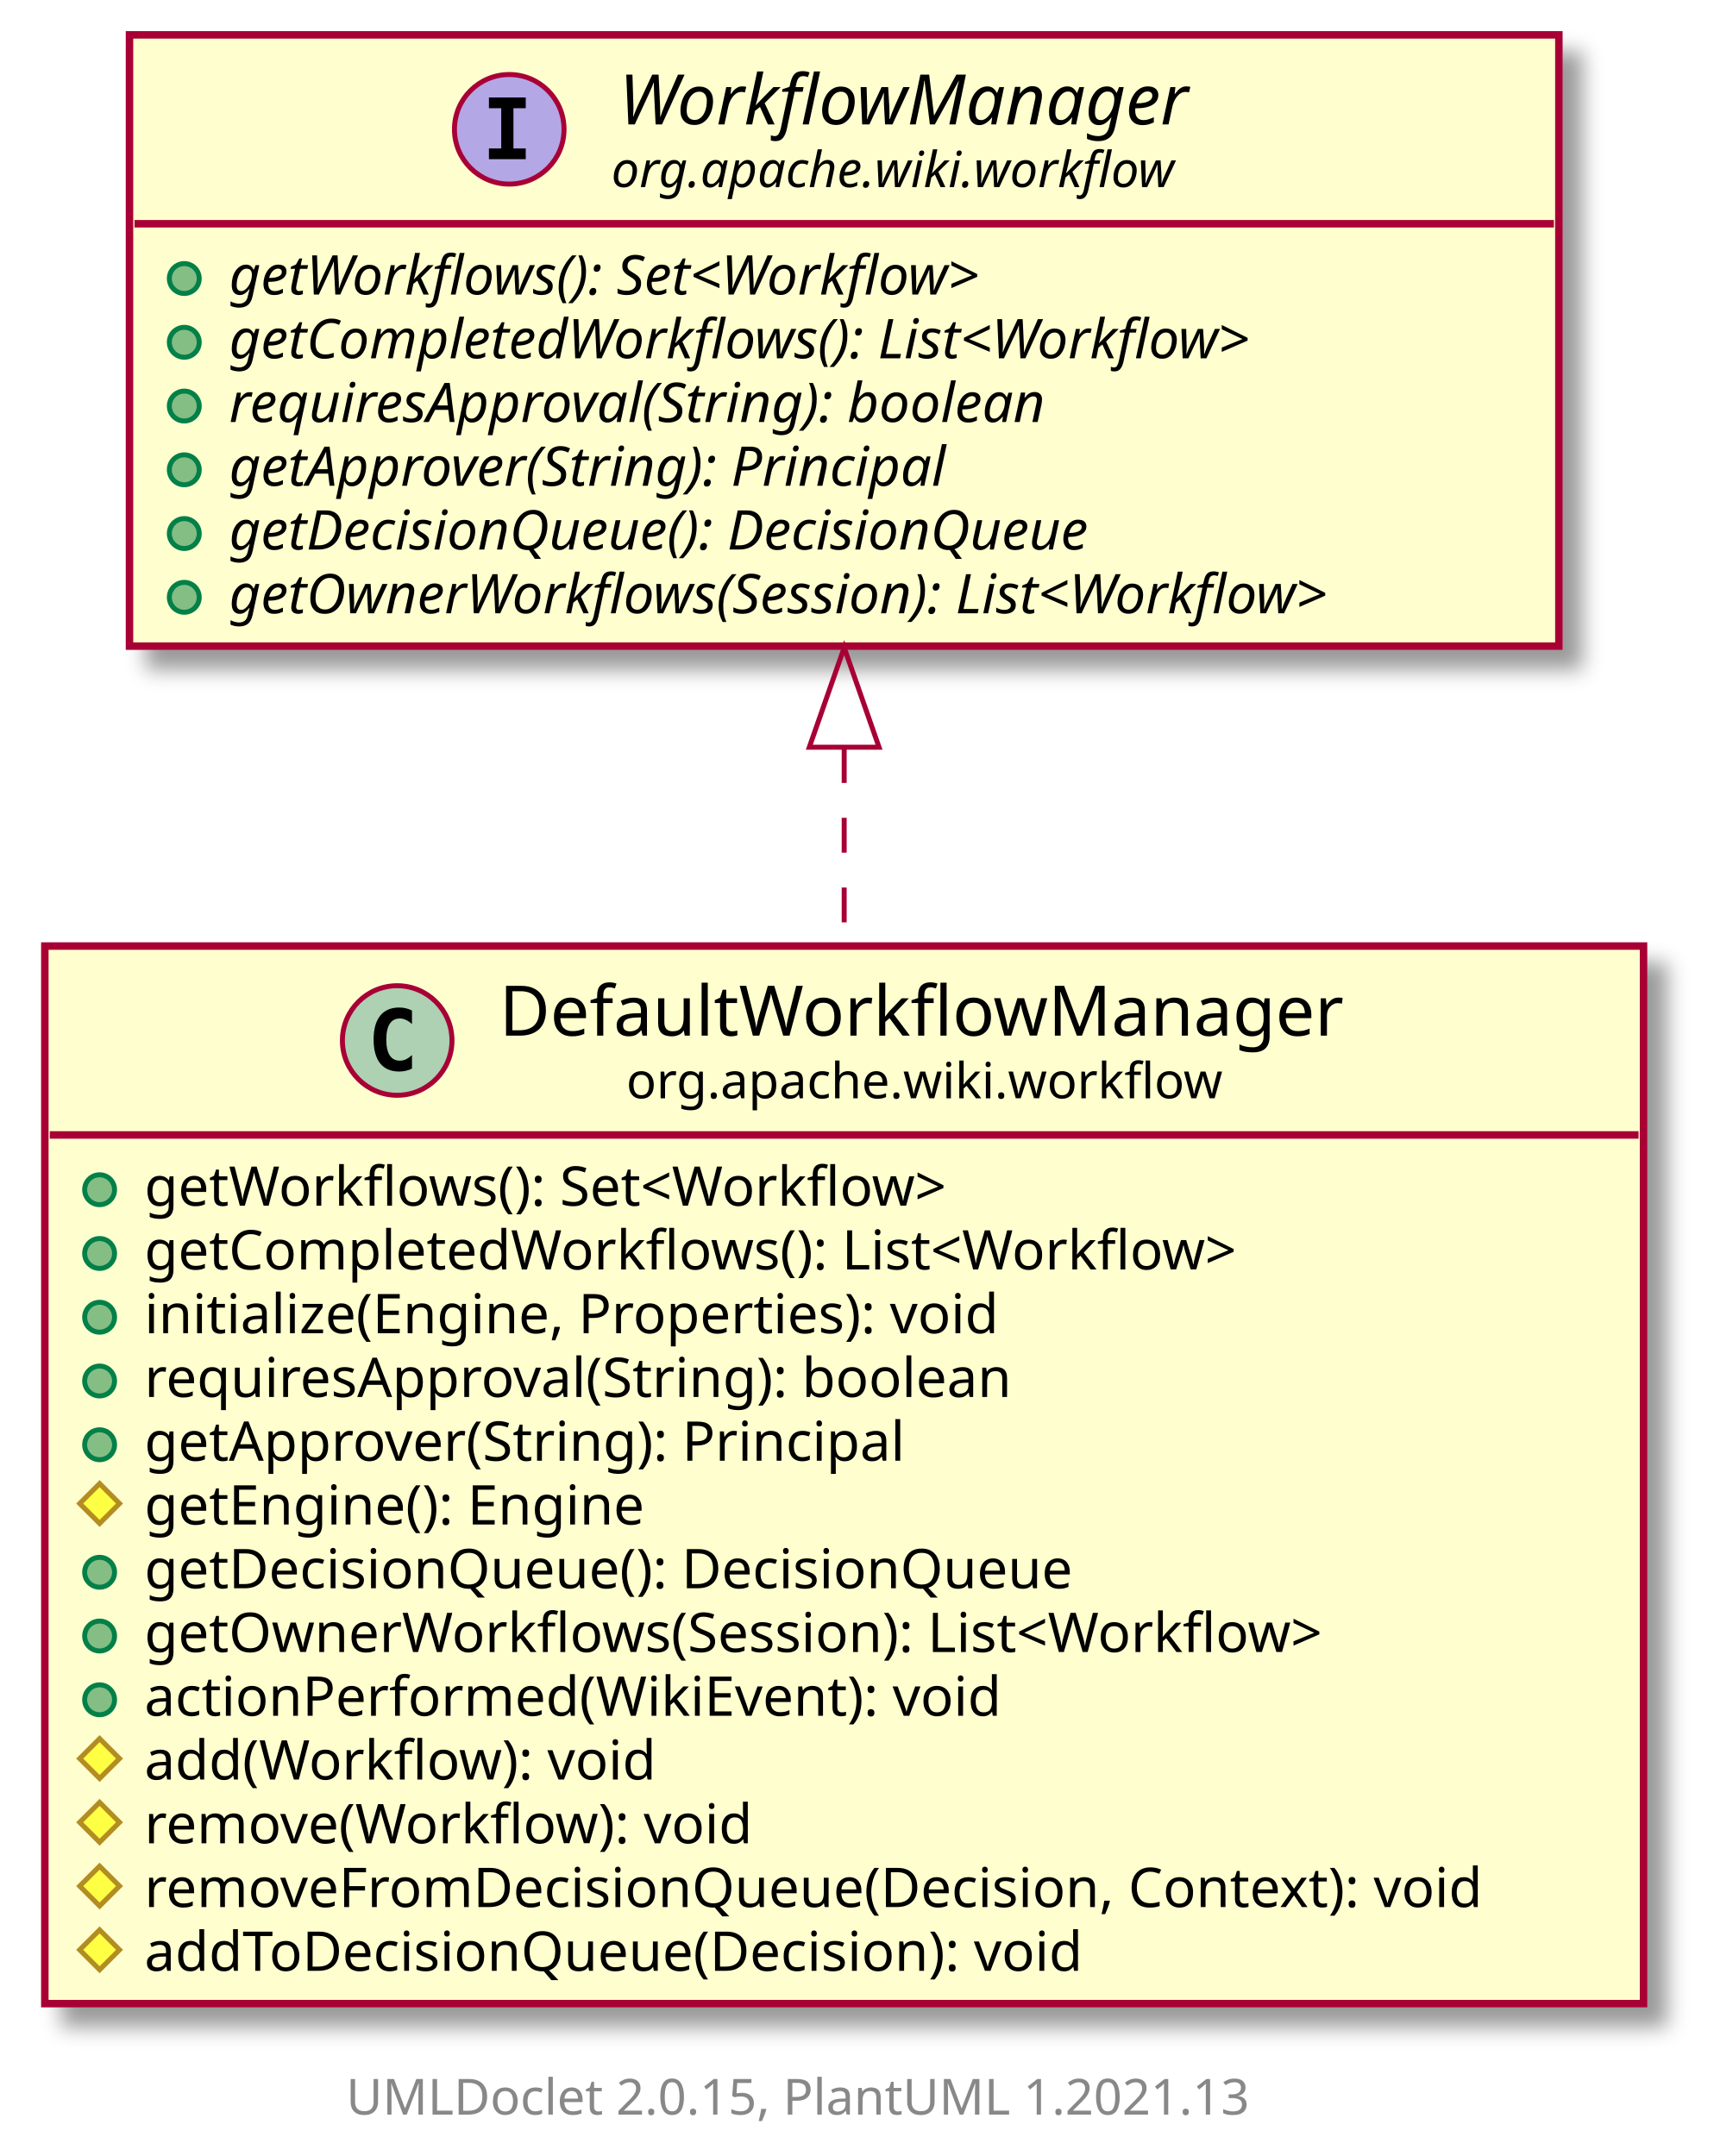
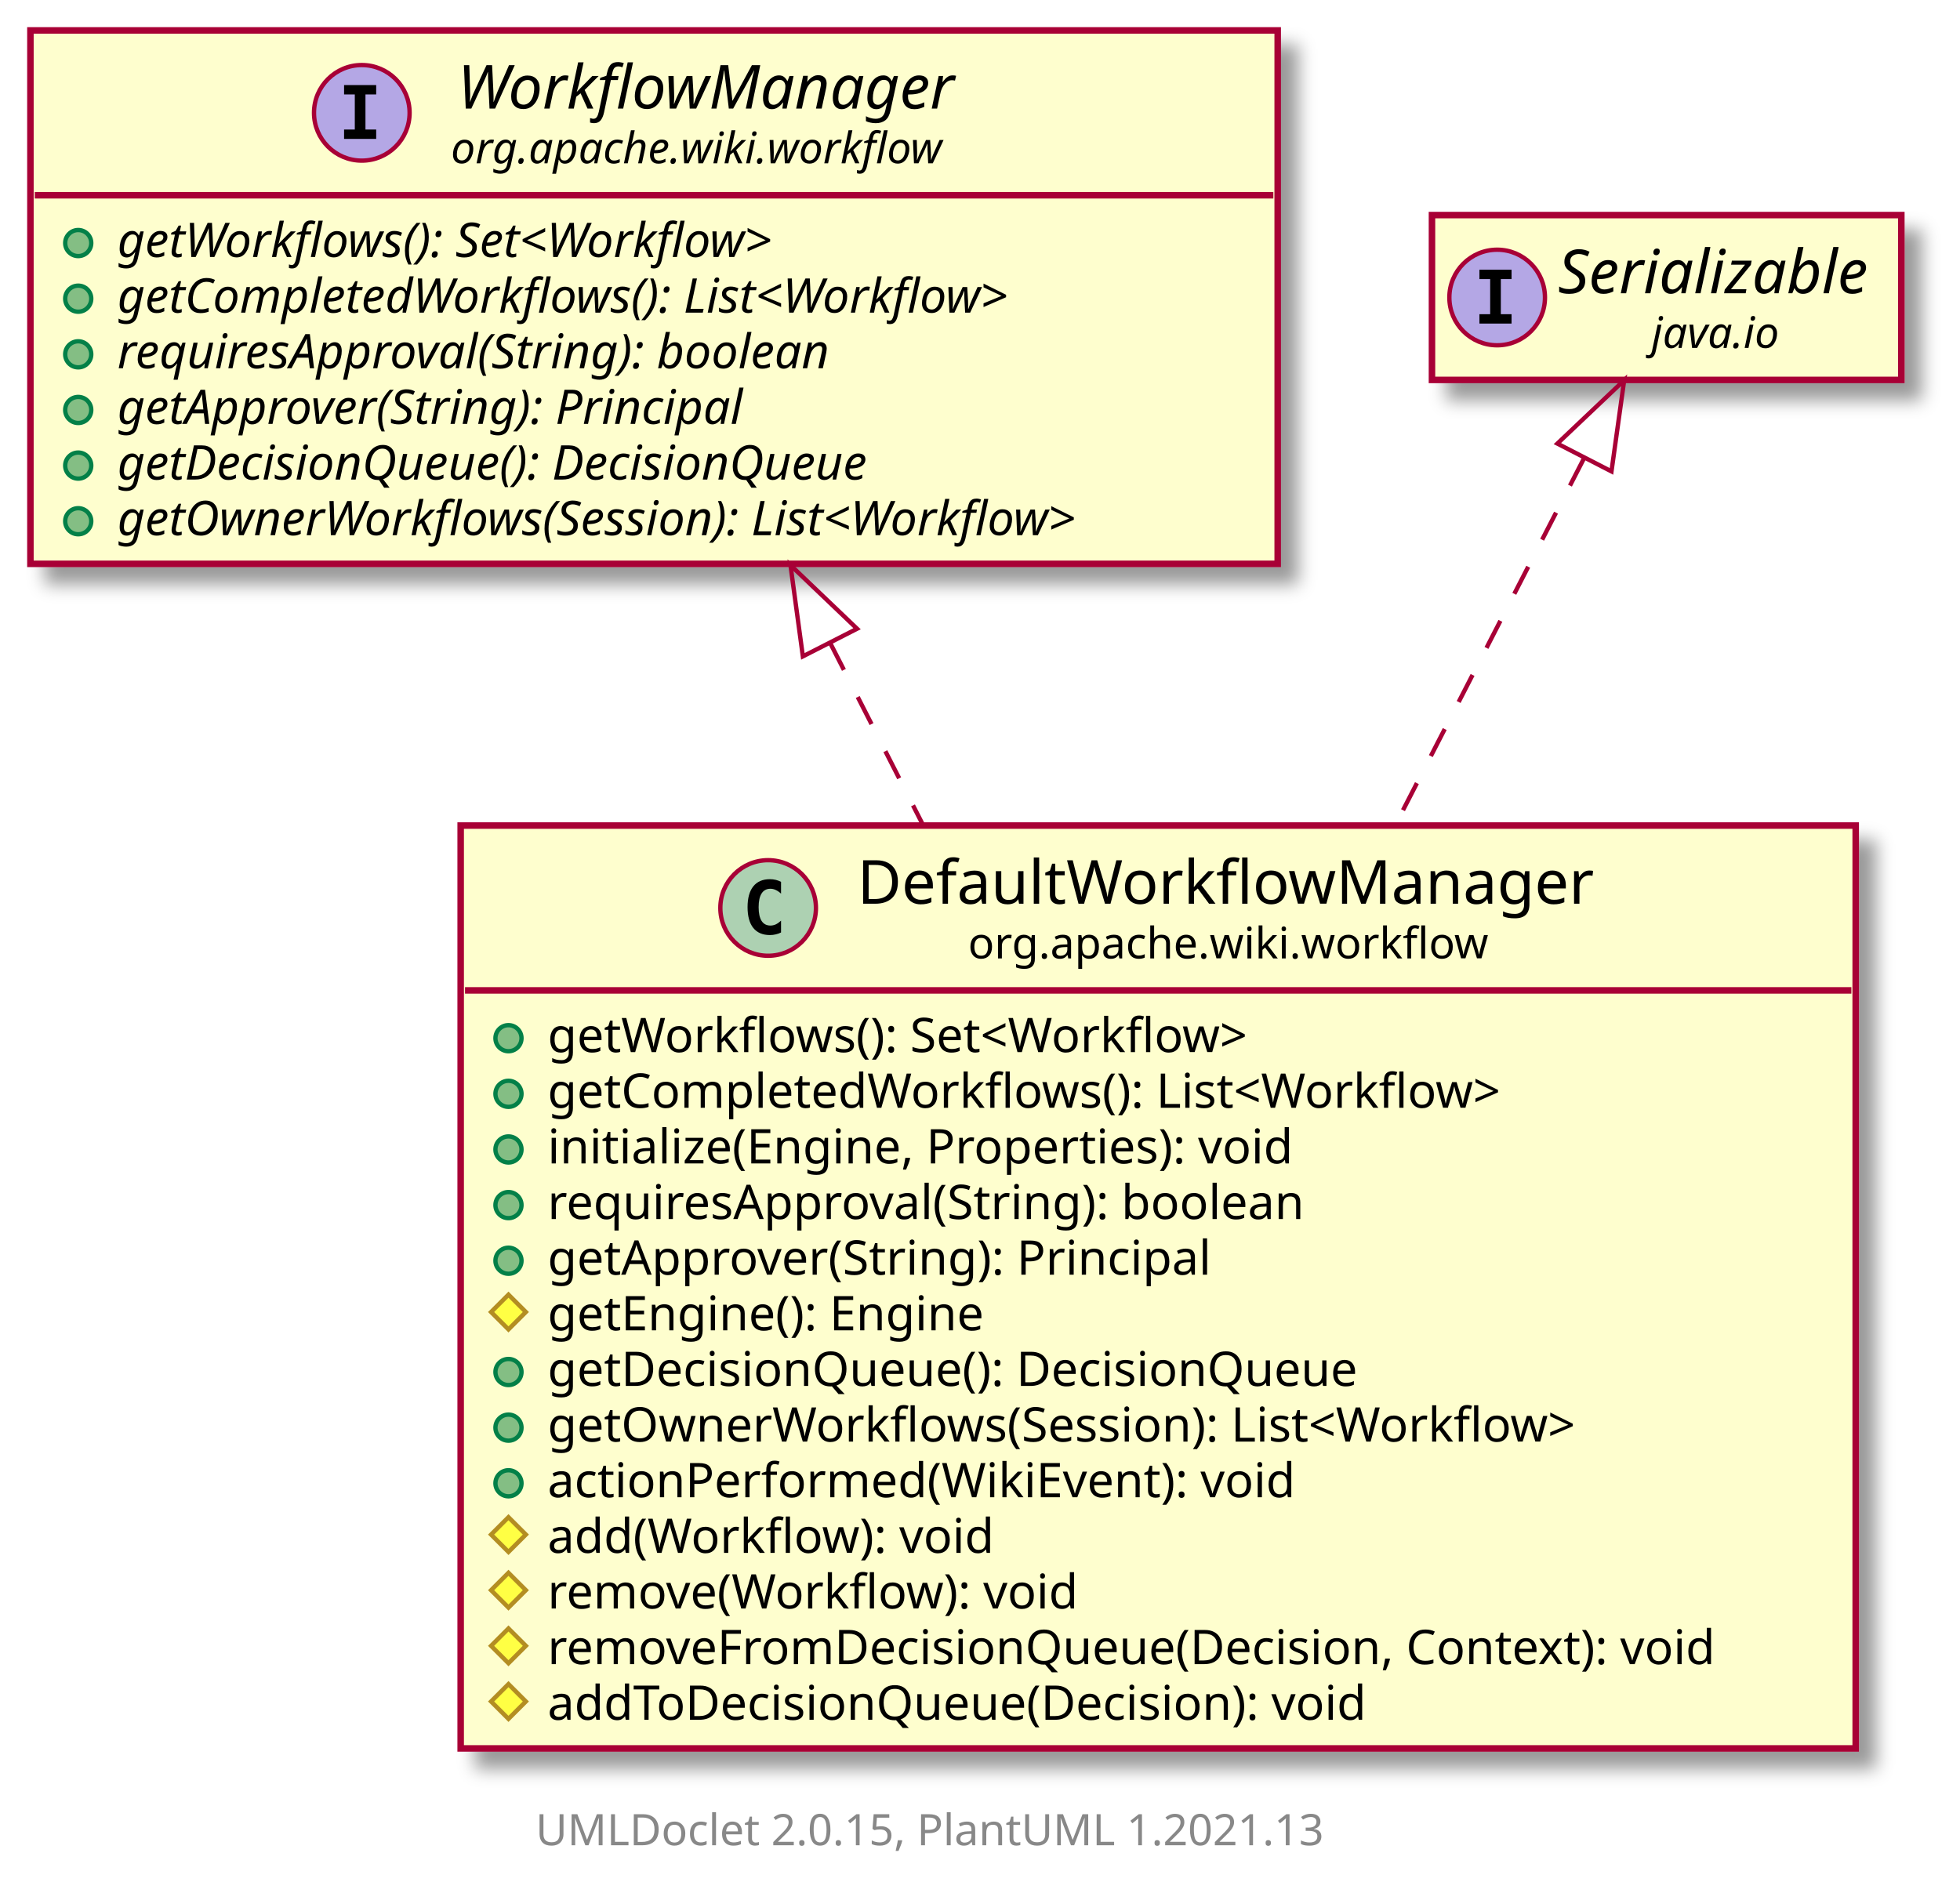
- <svg xmlns="http://www.w3.org/2000/svg" xmlns:xlink="http://www.w3.org/1999/xlink" contentScriptType="application/ecmascript" contentStyleType="text/css" height="433px" preserveAspectRatio="none" style="width:344px;height:433px;background:#FFFFFF;" version="1.1" viewBox="0 0 344 433" width="344px" zoomAndPan="magnify">
+ <svg xmlns="http://www.w3.org/2000/svg" xmlns:xlink="http://www.w3.org/1999/xlink" contentScriptType="application/ecmascript" contentStyleType="text/css" height="433px" preserveAspectRatio="none" style="width:451px;height:433px;background:#FFFFFF;" version="1.1" viewBox="0 0 451 433" width="451px" zoomAndPan="magnify">
  <defs>
-     <filter height="300%" id="f8cg35cb8no0b" width="300%" x="-1" y="-1">
+     <filter height="300%" id="fppehe5c2h3nv" width="300%" x="-1" y="-1">
      <feGaussianBlur result="blurOut" stdDeviation="2.0" />
      <feColorMatrix in="blurOut" result="blurOut2" type="matrix" values="0 0 0 0 0 0 0 0 0 0 0 0 0 0 0 0 0 0 .4 0" />
      <feOffset dx="4.0" dy="4.0" in="blurOut2" result="blurOut3" />
      <feBlend in="SourceGraphic" in2="blurOut3" mode="normal" />
    </filter>
  </defs>
  <g>
    <a href="DefaultWorkflowManager.html" target="_top" title="DefaultWorkflowManager.html" xlink:actuate="onRequest" xlink:href="DefaultWorkflowManager.html" xlink:show="new" xlink:title="DefaultWorkflowManager.html" xlink:type="simple">
-       <rect codeLine="5" fill="#FEFECE" filter="url(#f8cg35cb8no0b)" height="212.398" id="org.apache.wiki.workflow.DefaultWorkflowManager" style="stroke:#A80036;stroke-width:1.5;" width="321" x="9" y="190" />
-       <ellipse cx="79.75" cy="208.969" fill="#ADD1B2" rx="11" ry="11" style="stroke:#A80036;stroke-width:1.0;" />
-       <path d="M82.719,214.609 Q82.141,214.906 81.5,215.047 Q80.859,215.203 80.156,215.203 Q77.656,215.203 76.328,213.562 Q75.016,211.906 75.016,208.781 Q75.016,205.656 76.328,204 Q77.656,202.344 80.156,202.344 Q80.859,202.344 81.5,202.5 Q82.156,202.656 82.719,202.953 L82.719,205.672 Q82.094,205.094 81.5,204.828 Q80.906,204.547 80.281,204.547 Q78.938,204.547 78.25,205.625 Q77.562,206.688 77.562,208.781 Q77.562,210.875 78.25,211.953 Q78.938,213.016 80.281,213.016 Q80.906,213.016 81.5,212.75 Q82.094,212.469 82.719,211.891 L82.719,214.609 Z " fill="#000000" />
-       <text fill="#000000" font-family="sans-serif" font-size="14" lengthAdjust="spacing" textLength="171" x="100.25" y="207.995">DefaultWorkflowManager</text>
-       <text fill="#000000" font-family="sans-serif" font-size="10" lengthAdjust="spacing" textLength="120" x="125.75" y="220.579">org.apache.wiki.workflow</text>
-       <line style="stroke:#A80036;stroke-width:1.5;" x1="10" x2="329" y1="227.938" y2="227.938" />
-       <ellipse cx="20" cy="238.938" fill="#84BE84" rx="3" ry="3" style="stroke:#038048;stroke-width:1.0;" />
-       <text fill="#000000" font-family="sans-serif" font-size="11" lengthAdjust="spacing" textLength="178" x="29" y="242.148">getWorkflows(): Set&lt;Workflow&gt;</text>
-       <ellipse cx="20" cy="251.742" fill="#84BE84" rx="3" ry="3" style="stroke:#038048;stroke-width:1.0;" />
-       <text fill="#000000" font-family="sans-serif" font-size="11" lengthAdjust="spacing" textLength="240" x="29" y="254.953">getCompletedWorkflows(): List&lt;Workflow&gt;</text>
-       <ellipse cx="20" cy="264.547" fill="#84BE84" rx="3" ry="3" style="stroke:#038048;stroke-width:1.0;" />
-       <text fill="#000000" font-family="sans-serif" font-size="11" lengthAdjust="spacing" textLength="189" x="29" y="267.757">initialize(Engine, Properties): void</text>
-       <ellipse cx="20" cy="277.352" fill="#84BE84" rx="3" ry="3" style="stroke:#038048;stroke-width:1.0;" />
-       <text fill="#000000" font-family="sans-serif" font-size="11" lengthAdjust="spacing" textLength="192" x="29" y="280.562">requiresApproval(String): boolean</text>
-       <ellipse cx="20" cy="290.156" fill="#84BE84" rx="3" ry="3" style="stroke:#038048;stroke-width:1.0;" />
-       <text fill="#000000" font-family="sans-serif" font-size="11" lengthAdjust="spacing" textLength="167" x="29" y="293.367">getApprover(String): Principal</text>
-       <polygon fill="#FFFF44" points="20,297.961,24,301.961,20,305.961,16,301.961" style="stroke:#B38D22;stroke-width:1.0;" />
-       <text fill="#000000" font-family="sans-serif" font-size="11" lengthAdjust="spacing" textLength="110" x="29" y="306.171">getEngine(): Engine</text>
-       <ellipse cx="20" cy="315.766" fill="#84BE84" rx="3" ry="3" style="stroke:#038048;stroke-width:1.0;" />
-       <text fill="#000000" font-family="sans-serif" font-size="11" lengthAdjust="spacing" textLength="204" x="29" y="318.976">getDecisionQueue(): DecisionQueue</text>
-       <ellipse cx="20" cy="328.57" fill="#84BE84" rx="3" ry="3" style="stroke:#038048;stroke-width:1.0;" />
-       <text fill="#000000" font-family="sans-serif" font-size="11" lengthAdjust="spacing" textLength="262" x="29" y="331.781">getOwnerWorkflows(Session): List&lt;Workflow&gt;</text>
-       <ellipse cx="20" cy="341.375" fill="#84BE84" rx="3" ry="3" style="stroke:#038048;stroke-width:1.0;" />
-       <text fill="#000000" font-family="sans-serif" font-size="11" lengthAdjust="spacing" textLength="185" x="29" y="344.585">actionPerformed(WikiEvent): void</text>
-       <polygon fill="#FFFF44" points="20,349.18,24,353.18,20,357.18,16,353.18" style="stroke:#B38D22;stroke-width:1.0;" />
-       <text fill="#000000" font-family="sans-serif" font-size="11" lengthAdjust="spacing" textLength="110" x="29" y="357.39">add(Workflow): void</text>
-       <polygon fill="#FFFF44" points="20,361.984,24,365.984,20,369.984,16,365.984" style="stroke:#B38D22;stroke-width:1.0;" />
-       <text fill="#000000" font-family="sans-serif" font-size="11" lengthAdjust="spacing" textLength="132" x="29" y="370.195">remove(Workflow): void</text>
-       <polygon fill="#FFFF44" points="20,374.789,24,378.789,20,382.789,16,378.789" style="stroke:#B38D22;stroke-width:1.0;" />
-       <text fill="#000000" font-family="sans-serif" font-size="11" lengthAdjust="spacing" textLength="295" x="29" y="383">removeFromDecisionQueue(Decision, Context): void</text>
-       <polygon fill="#FFFF44" points="20,387.594,24,391.594,20,395.594,16,391.594" style="stroke:#B38D22;stroke-width:1.0;" />
-       <text fill="#000000" font-family="sans-serif" font-size="11" lengthAdjust="spacing" textLength="207" x="29" y="395.804">addToDecisionQueue(Decision): void</text>
+       <rect codeLine="5" fill="#FEFECE" filter="url(#fppehe5c2h3nv)" height="212.398" id="org.apache.wiki.workflow.DefaultWorkflowManager" style="stroke:#A80036;stroke-width:1.5;" width="321" x="106" y="190" />
+       <ellipse cx="176.75" cy="208.969" fill="#ADD1B2" rx="11" ry="11" style="stroke:#A80036;stroke-width:1.0;" />
+       <path d="M179.719,214.609 Q179.141,214.906 178.5,215.047 Q177.859,215.203 177.156,215.203 Q174.656,215.203 173.328,213.562 Q172.016,211.906 172.016,208.781 Q172.016,205.656 173.328,204 Q174.656,202.344 177.156,202.344 Q177.859,202.344 178.5,202.5 Q179.156,202.656 179.719,202.953 L179.719,205.672 Q179.094,205.094 178.5,204.828 Q177.906,204.547 177.281,204.547 Q175.938,204.547 175.25,205.625 Q174.562,206.688 174.562,208.781 Q174.562,210.875 175.25,211.953 Q175.938,213.016 177.281,213.016 Q177.906,213.016 178.5,212.75 Q179.094,212.469 179.719,211.891 L179.719,214.609 Z " fill="#000000" />
+       <text fill="#000000" font-family="sans-serif" font-size="14" lengthAdjust="spacing" textLength="171" x="197.25" y="207.995">DefaultWorkflowManager</text>
+       <text fill="#000000" font-family="sans-serif" font-size="10" lengthAdjust="spacing" textLength="120" x="222.75" y="220.579">org.apache.wiki.workflow</text>
+       <line style="stroke:#A80036;stroke-width:1.5;" x1="107" x2="426" y1="227.938" y2="227.938" />
+       <ellipse cx="117" cy="238.938" fill="#84BE84" rx="3" ry="3" style="stroke:#038048;stroke-width:1.0;" />
+       <text fill="#000000" font-family="sans-serif" font-size="11" lengthAdjust="spacing" textLength="178" x="126" y="242.148">getWorkflows(): Set&lt;Workflow&gt;</text>
+       <ellipse cx="117" cy="251.742" fill="#84BE84" rx="3" ry="3" style="stroke:#038048;stroke-width:1.0;" />
+       <text fill="#000000" font-family="sans-serif" font-size="11" lengthAdjust="spacing" textLength="240" x="126" y="254.953">getCompletedWorkflows(): List&lt;Workflow&gt;</text>
+       <ellipse cx="117" cy="264.547" fill="#84BE84" rx="3" ry="3" style="stroke:#038048;stroke-width:1.0;" />
+       <text fill="#000000" font-family="sans-serif" font-size="11" lengthAdjust="spacing" textLength="189" x="126" y="267.757">initialize(Engine, Properties): void</text>
+       <ellipse cx="117" cy="277.352" fill="#84BE84" rx="3" ry="3" style="stroke:#038048;stroke-width:1.0;" />
+       <text fill="#000000" font-family="sans-serif" font-size="11" lengthAdjust="spacing" textLength="192" x="126" y="280.562">requiresApproval(String): boolean</text>
+       <ellipse cx="117" cy="290.156" fill="#84BE84" rx="3" ry="3" style="stroke:#038048;stroke-width:1.0;" />
+       <text fill="#000000" font-family="sans-serif" font-size="11" lengthAdjust="spacing" textLength="167" x="126" y="293.367">getApprover(String): Principal</text>
+       <polygon fill="#FFFF44" points="117,297.961,121,301.961,117,305.961,113,301.961" style="stroke:#B38D22;stroke-width:1.0;" />
+       <text fill="#000000" font-family="sans-serif" font-size="11" lengthAdjust="spacing" textLength="110" x="126" y="306.171">getEngine(): Engine</text>
+       <ellipse cx="117" cy="315.766" fill="#84BE84" rx="3" ry="3" style="stroke:#038048;stroke-width:1.0;" />
+       <text fill="#000000" font-family="sans-serif" font-size="11" lengthAdjust="spacing" textLength="204" x="126" y="318.976">getDecisionQueue(): DecisionQueue</text>
+       <ellipse cx="117" cy="328.57" fill="#84BE84" rx="3" ry="3" style="stroke:#038048;stroke-width:1.0;" />
+       <text fill="#000000" font-family="sans-serif" font-size="11" lengthAdjust="spacing" textLength="262" x="126" y="331.781">getOwnerWorkflows(Session): List&lt;Workflow&gt;</text>
+       <ellipse cx="117" cy="341.375" fill="#84BE84" rx="3" ry="3" style="stroke:#038048;stroke-width:1.0;" />
+       <text fill="#000000" font-family="sans-serif" font-size="11" lengthAdjust="spacing" textLength="185" x="126" y="344.585">actionPerformed(WikiEvent): void</text>
+       <polygon fill="#FFFF44" points="117,349.18,121,353.18,117,357.18,113,353.18" style="stroke:#B38D22;stroke-width:1.0;" />
+       <text fill="#000000" font-family="sans-serif" font-size="11" lengthAdjust="spacing" textLength="110" x="126" y="357.39">add(Workflow): void</text>
+       <polygon fill="#FFFF44" points="117,361.984,121,365.984,117,369.984,113,365.984" style="stroke:#B38D22;stroke-width:1.0;" />
+       <text fill="#000000" font-family="sans-serif" font-size="11" lengthAdjust="spacing" textLength="132" x="126" y="370.195">remove(Workflow): void</text>
+       <polygon fill="#FFFF44" points="117,374.789,121,378.789,117,382.789,113,378.789" style="stroke:#B38D22;stroke-width:1.0;" />
+       <text fill="#000000" font-family="sans-serif" font-size="11" lengthAdjust="spacing" textLength="295" x="126" y="383">removeFromDecisionQueue(Decision, Context): void</text>
+       <polygon fill="#FFFF44" points="117,387.594,121,391.594,117,395.594,113,391.594" style="stroke:#B38D22;stroke-width:1.0;" />
+       <text fill="#000000" font-family="sans-serif" font-size="11" lengthAdjust="spacing" textLength="207" x="126" y="395.804">addToDecisionQueue(Decision): void</text>
    </a>
    <a href="WorkflowManager.html" target="_top" title="WorkflowManager.html" xlink:actuate="onRequest" xlink:href="WorkflowManager.html" xlink:show="new" xlink:title="WorkflowManager.html" xlink:type="simple">
-       <rect codeLine="21" fill="#FEFECE" filter="url(#f8cg35cb8no0b)" height="122.766" id="org.apache.wiki.workflow.WorkflowManager" style="stroke:#A80036;stroke-width:1.5;" width="287" x="26" y="7" />
-       <ellipse cx="102.25" cy="25.969" fill="#B4A7E5" rx="11" ry="11" style="stroke:#A80036;stroke-width:1.0;" />
-       <path d="M98.172,21.734 L98.172,19.578 L105.562,19.578 L105.562,21.734 L103.094,21.734 L103.094,29.812 L105.562,29.812 L105.562,31.969 L98.172,31.969 L98.172,29.812 L100.641,29.812 L100.641,21.734 L98.172,21.734 Z " fill="#000000" />
-       <text fill="#000000" font-family="sans-serif" font-size="14" font-style="italic" lengthAdjust="spacing" textLength="123" x="124.25" y="24.995">WorkflowManager</text>
-       <text fill="#000000" font-family="sans-serif" font-size="10" font-style="italic" lengthAdjust="spacing" textLength="126" x="122.75" y="37.579">org.apache.wiki.workflow</text>
-       <line style="stroke:#A80036;stroke-width:1.5;" x1="27" x2="312" y1="44.938" y2="44.938" />
-       <ellipse cx="37" cy="55.938" fill="#84BE84" rx="3" ry="3" style="stroke:#038048;stroke-width:1.0;" />
-       <text fill="#000000" font-family="sans-serif" font-size="11" font-style="italic" lengthAdjust="spacing" textLength="180" x="46" y="59.148">getWorkflows(): Set&lt;Workflow&gt;</text>
-       <ellipse cx="37" cy="68.742" fill="#84BE84" rx="3" ry="3" style="stroke:#038048;stroke-width:1.0;" />
-       <text fill="#000000" font-family="sans-serif" font-size="11" font-style="italic" lengthAdjust="spacing" textLength="242" x="46" y="71.953">getCompletedWorkflows(): List&lt;Workflow&gt;</text>
-       <ellipse cx="37" cy="81.547" fill="#84BE84" rx="3" ry="3" style="stroke:#038048;stroke-width:1.0;" />
-       <text fill="#000000" font-family="sans-serif" font-size="11" font-style="italic" lengthAdjust="spacing" textLength="192" x="46" y="84.757">requiresApproval(String): boolean</text>
-       <ellipse cx="37" cy="94.352" fill="#84BE84" rx="3" ry="3" style="stroke:#038048;stroke-width:1.0;" />
-       <text fill="#000000" font-family="sans-serif" font-size="11" font-style="italic" lengthAdjust="spacing" textLength="168" x="46" y="97.562">getApprover(String): Principal</text>
-       <ellipse cx="37" cy="107.156" fill="#84BE84" rx="3" ry="3" style="stroke:#038048;stroke-width:1.0;" />
-       <text fill="#000000" font-family="sans-serif" font-size="11" font-style="italic" lengthAdjust="spacing" textLength="202" x="46" y="110.367">getDecisionQueue(): DecisionQueue</text>
-       <ellipse cx="37" cy="119.961" fill="#84BE84" rx="3" ry="3" style="stroke:#038048;stroke-width:1.0;" />
-       <text fill="#000000" font-family="sans-serif" font-size="11" font-style="italic" lengthAdjust="spacing" textLength="261" x="46" y="123.171">getOwnerWorkflows(Session): List&lt;Workflow&gt;</text>
+       <rect codeLine="21" fill="#FEFECE" filter="url(#fppehe5c2h3nv)" height="122.766" id="org.apache.wiki.workflow.WorkflowManager" style="stroke:#A80036;stroke-width:1.5;" width="287" x="7" y="7" />
+       <ellipse cx="83.25" cy="25.969" fill="#B4A7E5" rx="11" ry="11" style="stroke:#A80036;stroke-width:1.0;" />
+       <path d="M79.172,21.734 L79.172,19.578 L86.562,19.578 L86.562,21.734 L84.094,21.734 L84.094,29.812 L86.562,29.812 L86.562,31.969 L79.172,31.969 L79.172,29.812 L81.641,29.812 L81.641,21.734 L79.172,21.734 Z " fill="#000000" />
+       <text fill="#000000" font-family="sans-serif" font-size="14" font-style="italic" lengthAdjust="spacing" textLength="123" x="105.25" y="24.995">WorkflowManager</text>
+       <text fill="#000000" font-family="sans-serif" font-size="10" font-style="italic" lengthAdjust="spacing" textLength="126" x="103.75" y="37.579">org.apache.wiki.workflow</text>
+       <line style="stroke:#A80036;stroke-width:1.5;" x1="8" x2="293" y1="44.938" y2="44.938" />
+       <ellipse cx="18" cy="55.938" fill="#84BE84" rx="3" ry="3" style="stroke:#038048;stroke-width:1.0;" />
+       <text fill="#000000" font-family="sans-serif" font-size="11" font-style="italic" lengthAdjust="spacing" textLength="180" x="27" y="59.148">getWorkflows(): Set&lt;Workflow&gt;</text>
+       <ellipse cx="18" cy="68.742" fill="#84BE84" rx="3" ry="3" style="stroke:#038048;stroke-width:1.0;" />
+       <text fill="#000000" font-family="sans-serif" font-size="11" font-style="italic" lengthAdjust="spacing" textLength="242" x="27" y="71.953">getCompletedWorkflows(): List&lt;Workflow&gt;</text>
+       <ellipse cx="18" cy="81.547" fill="#84BE84" rx="3" ry="3" style="stroke:#038048;stroke-width:1.0;" />
+       <text fill="#000000" font-family="sans-serif" font-size="11" font-style="italic" lengthAdjust="spacing" textLength="192" x="27" y="84.757">requiresApproval(String): boolean</text>
+       <ellipse cx="18" cy="94.352" fill="#84BE84" rx="3" ry="3" style="stroke:#038048;stroke-width:1.0;" />
+       <text fill="#000000" font-family="sans-serif" font-size="11" font-style="italic" lengthAdjust="spacing" textLength="168" x="27" y="97.562">getApprover(String): Principal</text>
+       <ellipse cx="18" cy="107.156" fill="#84BE84" rx="3" ry="3" style="stroke:#038048;stroke-width:1.0;" />
+       <text fill="#000000" font-family="sans-serif" font-size="11" font-style="italic" lengthAdjust="spacing" textLength="202" x="27" y="110.367">getDecisionQueue(): DecisionQueue</text>
+       <ellipse cx="18" cy="119.961" fill="#84BE84" rx="3" ry="3" style="stroke:#038048;stroke-width:1.0;" />
+       <text fill="#000000" font-family="sans-serif" font-size="11" font-style="italic" lengthAdjust="spacing" textLength="261" x="27" y="123.171">getOwnerWorkflows(Session): List&lt;Workflow&gt;</text>
    </a>
-     <path codeLine="30" d="M169.5,150.244 C169.5,163.041 169.5,176.426 169.5,189.676 " fill="none" id="org.apache.wiki.workflow.WorkflowManager-backto-org.apache.wiki.workflow.DefaultWorkflowManager" style="stroke:#A80036;stroke-width:1.0;stroke-dasharray:7.0,7.0;" />
-     <polygon fill="none" points="162.5,150.065,169.5,130.065,176.5,150.065,162.5,150.065" style="stroke:#A80036;stroke-width:1.0;" />
-     <text fill="#888888" font-family="sans-serif" font-size="10" lengthAdjust="spacing" textLength="192" x="69.5" y="424.681">UMLDoclet 2.0.15, PlantUML 1.2021.13</text>
+     <rect codeLine="29" fill="#FEFECE" filter="url(#fppehe5c2h3nv)" height="37.938" id="java.io.Serializable" style="stroke:#A80036;stroke-width:1.5;" width="108" x="329.5" y="49.5" />
+     <ellipse cx="344.5" cy="68.469" fill="#B4A7E5" rx="11" ry="11" style="stroke:#A80036;stroke-width:1.0;" />
+     <path d="M340.422,64.234 L340.422,62.078 L347.812,62.078 L347.812,64.234 L345.344,64.234 L345.344,72.312 L347.812,72.312 L347.812,74.469 L340.422,74.469 L340.422,72.312 L342.891,72.312 L342.891,64.234 L340.422,64.234 Z " fill="#000000" />
+     <text fill="#000000" font-family="sans-serif" font-size="14" font-style="italic" lengthAdjust="spacing" textLength="76" x="358.5" y="67.495">Serializable</text>
+     <text fill="#000000" font-family="sans-serif" font-size="10" font-style="italic" lengthAdjust="spacing" textLength="33" x="380" y="80.079">java.io</text>
+     <path codeLine="31" d="M191.005,147.938 C197.883,161.428 205.123,175.628 212.286,189.676 " fill="none" id="org.apache.wiki.workflow.WorkflowManager-backto-org.apache.wiki.workflow.DefaultWorkflowManager" style="stroke:#A80036;stroke-width:1.0;stroke-dasharray:7.0,7.0;" />
+     <polygon fill="none" points="184.74,151.062,181.891,130.065,197.212,144.702,184.74,151.062" style="stroke:#A80036;stroke-width:1.0;" />
+     <path codeLine="32" d="M364.452,105.538 C352.584,128.615 336.659,159.58 321.103,189.827 " fill="none" id="java.io.Serializable-backto-org.apache.wiki.workflow.DefaultWorkflowManager" style="stroke:#A80036;stroke-width:1.0;stroke-dasharray:7.0,7.0;" />
+     <polygon fill="none" points="358.354,102.09,373.726,87.505,370.804,108.492,358.354,102.09" style="stroke:#A80036;stroke-width:1.0;" />
+     <text fill="#888888" font-family="sans-serif" font-size="10" lengthAdjust="spacing" textLength="192" x="123.25" y="424.681">UMLDoclet 2.0.15, PlantUML 1.2021.13</text>
  </g>
</svg>
